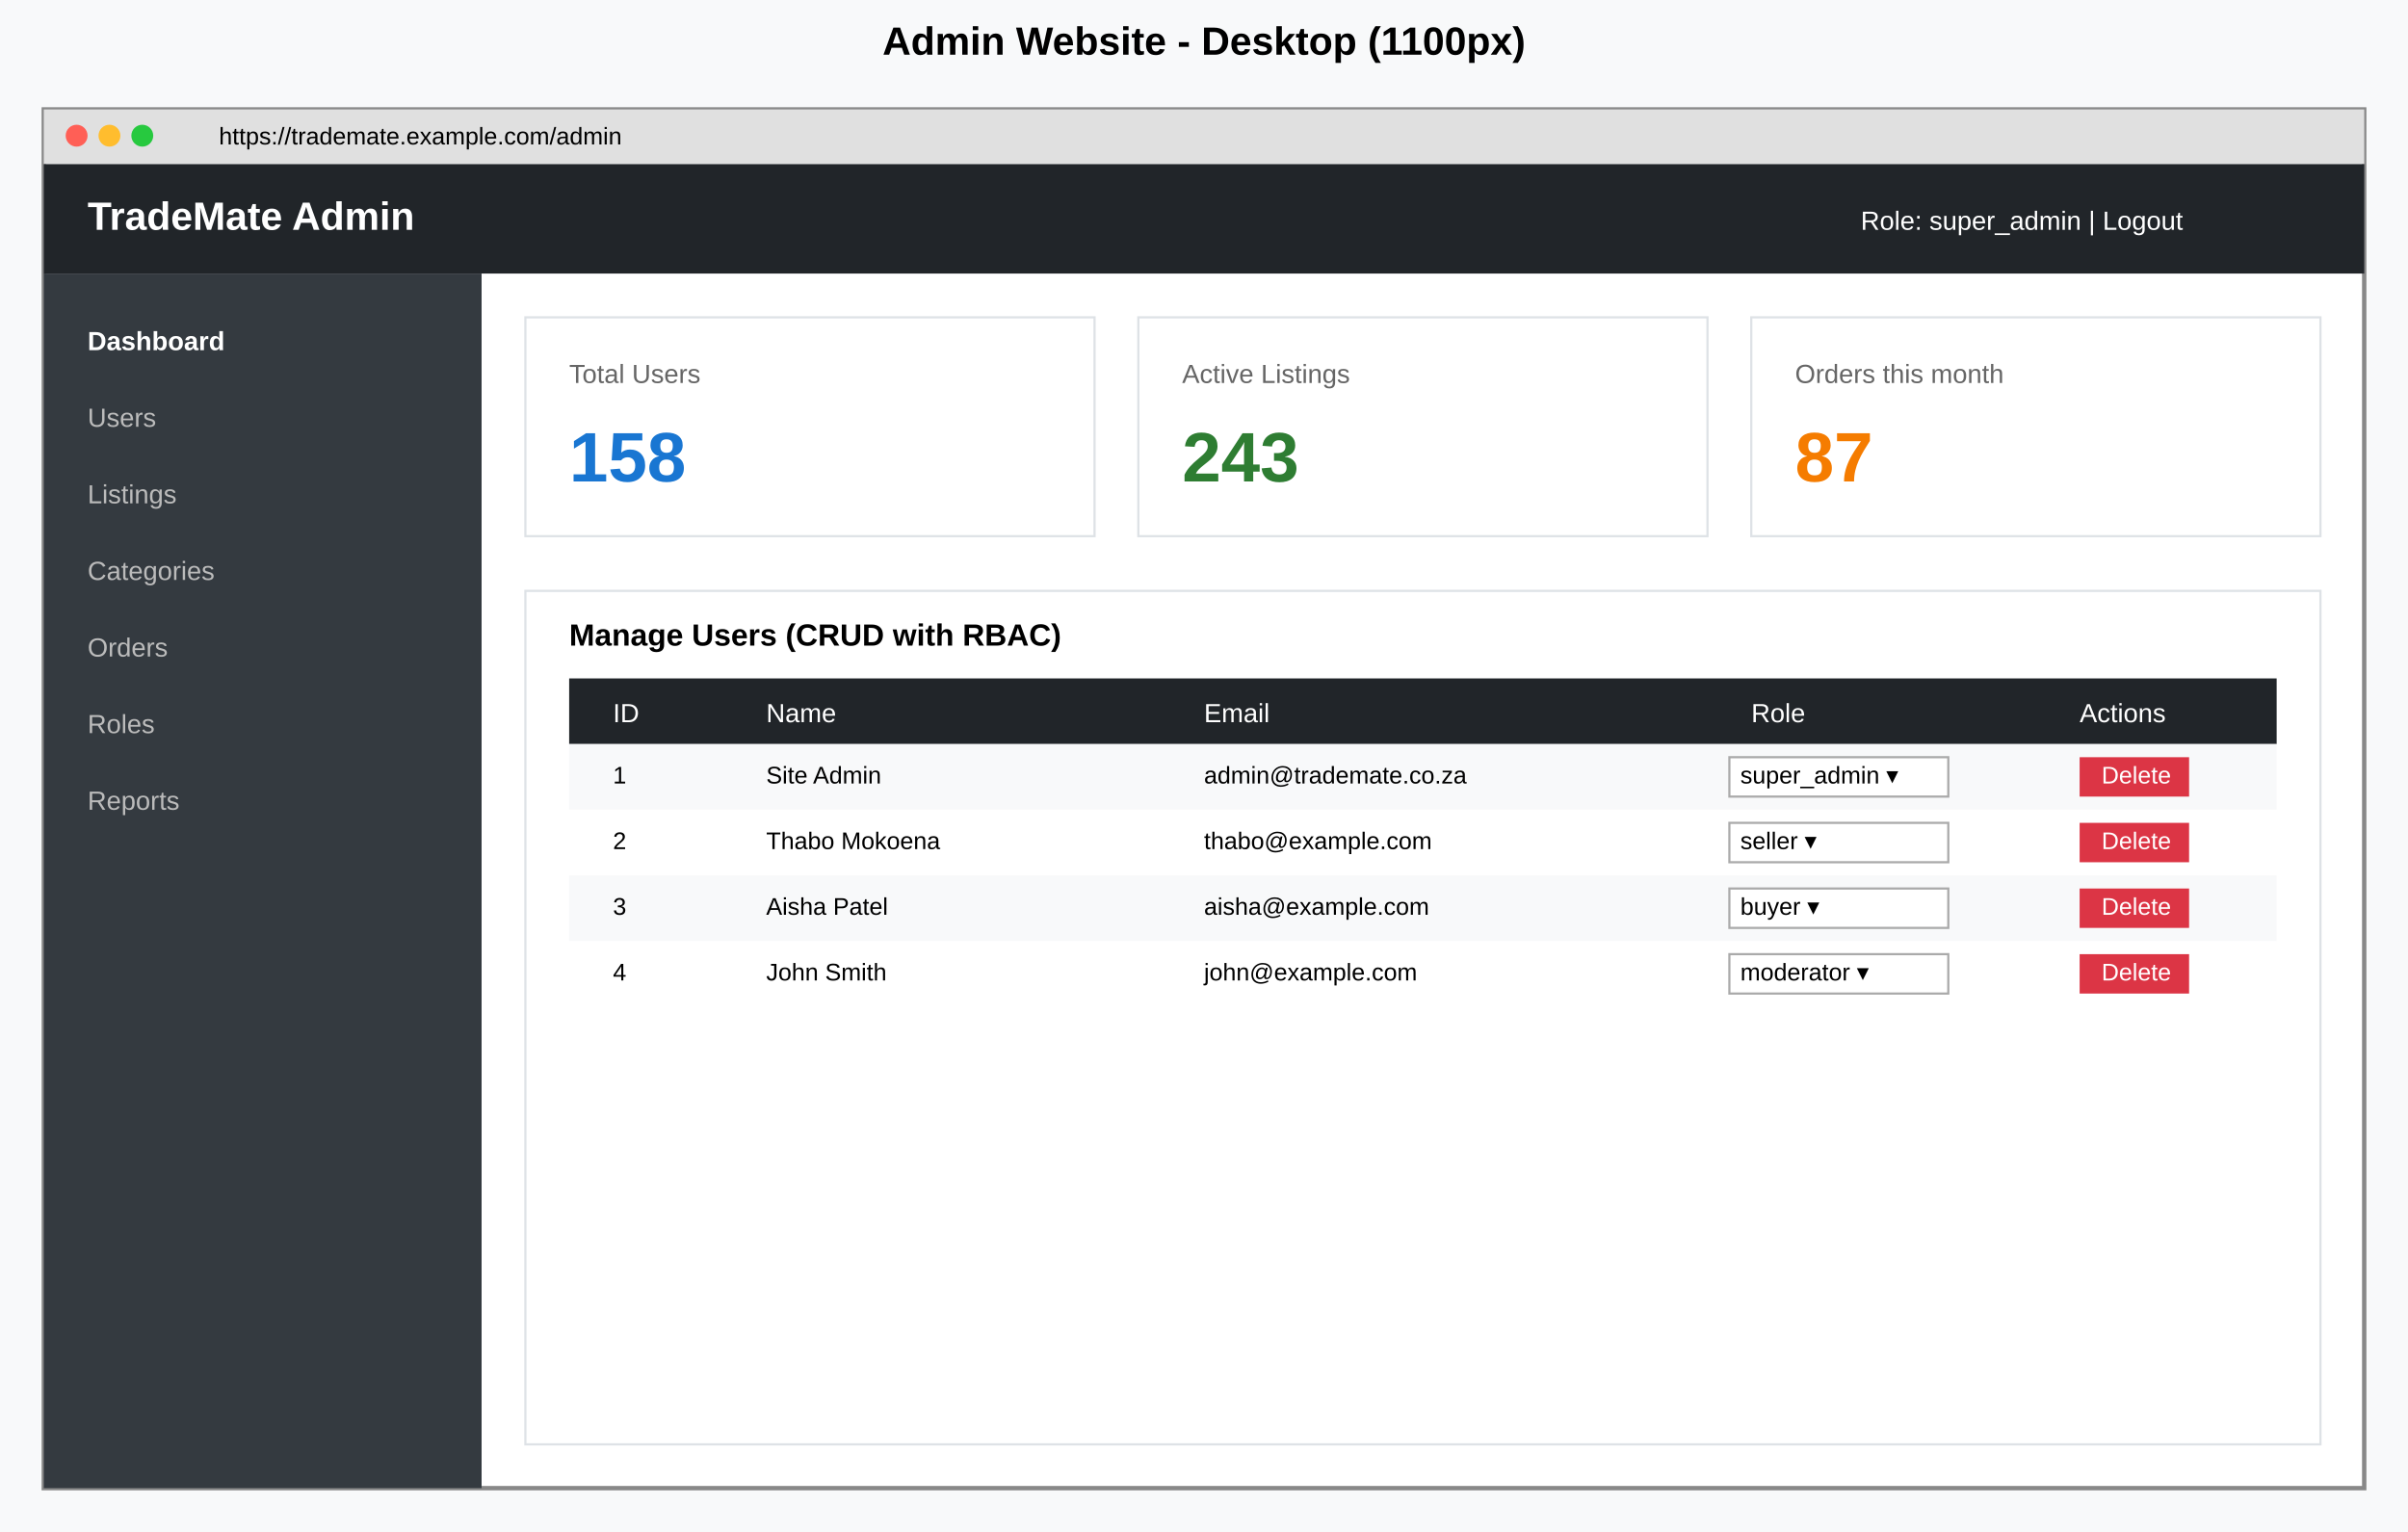
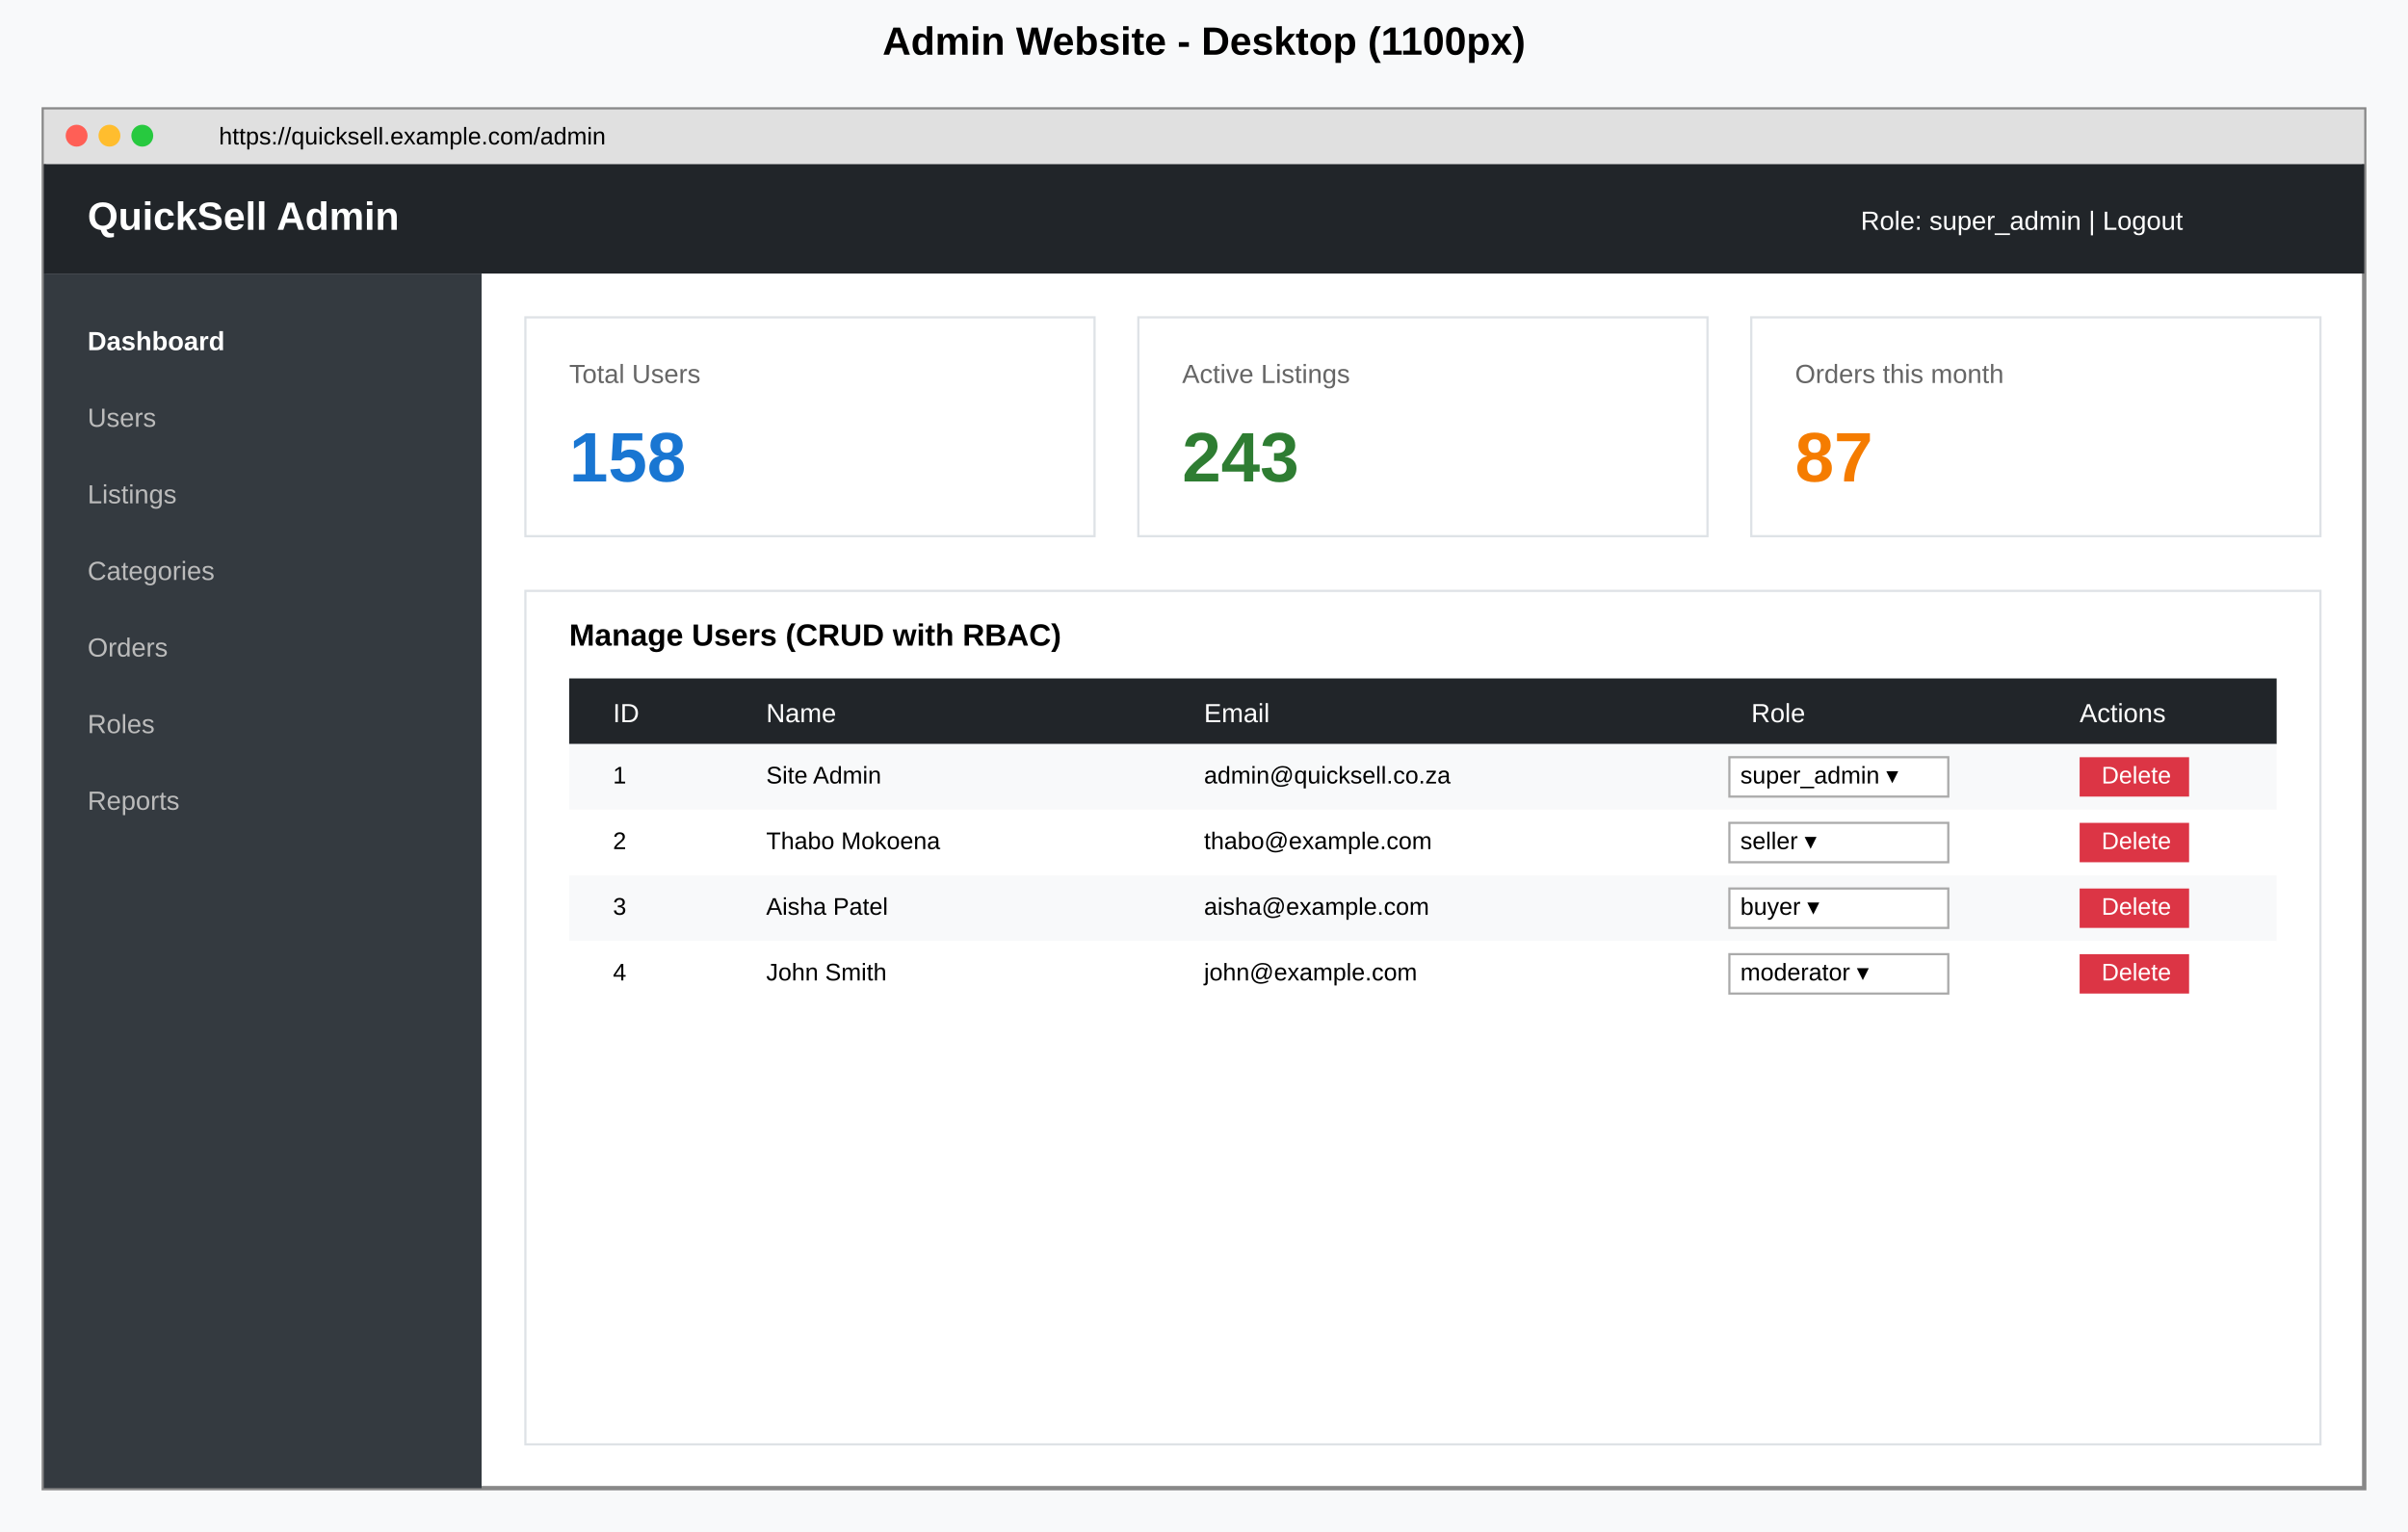
<svg xmlns="http://www.w3.org/2000/svg" viewBox="0 0 1100 700" font-family="Arial, sans-serif" font-size="12">
  <rect width="1100" height="700" fill="#f8f9fa" />
  <text x="550" y="25" text-anchor="middle" font-size="18" font-weight="bold">Admin Website - Desktop (1100px)</text>
  <rect x="20" y="50" width="1060" height="630" fill="#fff" stroke="#888" stroke-width="2" />
  <rect x="20" y="50" width="1060" height="25" fill="#e0e0e0" />
  <circle cx="35" cy="62" r="5" fill="#ff5f56" />
  <circle cx="50" cy="62" r="5" fill="#ffbd2e" />
  <circle cx="65" cy="62" r="5" fill="#27c93f" />
-   <text x="100" y="66" font-size="11">https://trademate.example.com/admin</text>
+   <text x="100" y="66" font-size="11">https://quicksell.example.com/admin</text>
  <rect x="20" y="75" width="1060" height="50" fill="#212529" />
-   <text x="40" y="105" fill="#fff" font-size="18" font-weight="bold">TradeMate Admin</text>
+   <text x="40" y="105" fill="#fff" font-size="18" font-weight="bold">QuickSell Admin</text>
  <text x="850" y="105" fill="#fff" font-size="12">Role: super_admin | Logout</text>
  <rect x="20" y="125" width="200" height="555" fill="#343a40" />
  <text x="40" y="160" fill="#fff" font-weight="bold">Dashboard</text>
  <text x="40" y="195" fill="#bbb">Users</text>
  <text x="40" y="230" fill="#bbb">Listings</text>
  <text x="40" y="265" fill="#bbb">Categories</text>
  <text x="40" y="300" fill="#bbb">Orders</text>
  <text x="40" y="335" fill="#bbb">Roles</text>
  <text x="40" y="370" fill="#bbb">Reports</text>
  <rect x="240" y="145" width="260" height="100" fill="#fff" stroke="#dee2e6" />
  <text x="260" y="175" fill="#666">Total Users</text>
  <text x="260" y="220" font-size="32" font-weight="bold" fill="#1976d2">158</text>
  <rect x="520" y="145" width="260" height="100" fill="#fff" stroke="#dee2e6" />
  <text x="540" y="175" fill="#666">Active Listings</text>
  <text x="540" y="220" font-size="32" font-weight="bold" fill="#2e7d32">243</text>
  <rect x="800" y="145" width="260" height="100" fill="#fff" stroke="#dee2e6" />
  <text x="820" y="175" fill="#666">Orders this month</text>
  <text x="820" y="220" font-size="32" font-weight="bold" fill="#f57c00">87</text>
  <rect x="240" y="270" width="820" height="390" fill="#fff" stroke="#dee2e6" />
  <text x="260" y="295" font-weight="bold" font-size="14">Manage Users (CRUD with RBAC)</text>
  <rect x="260" y="310" width="780" height="30" fill="#212529" />
  <text x="280" y="330" fill="#fff">ID</text>
  <text x="350" y="330" fill="#fff">Name</text>
  <text x="550" y="330" fill="#fff">Email</text>
  <text x="800" y="330" fill="#fff">Role</text>
  <text x="950" y="330" fill="#fff">Actions</text>
  <g font-size="11">
    <rect x="260" y="340" width="780" height="30" fill="#f8f9fa" />
    <text x="280" y="358">1</text>
    <text x="350" y="358">Site Admin</text>
-     <text x="550" y="358">admin@trademate.co.za</text>
+     <text x="550" y="358">admin@quicksell.co.za</text>
    <rect x="790" y="346" width="100" height="18" fill="#fff" stroke="#aaa" />
    <text x="795" y="358">super_admin ▾</text>
    <rect x="950" y="346" width="50" height="18" fill="#dc3545" />
    <text x="960" y="358" fill="#fff">Delete</text>
    <rect x="260" y="370" width="780" height="30" fill="#fff" />
    <text x="280" y="388">2</text>
    <text x="350" y="388">Thabo Mokoena</text>
    <text x="550" y="388">thabo@example.com</text>
    <rect x="790" y="376" width="100" height="18" fill="#fff" stroke="#aaa" />
    <text x="795" y="388">seller ▾</text>
    <rect x="950" y="376" width="50" height="18" fill="#dc3545" />
    <text x="960" y="388" fill="#fff">Delete</text>
    <rect x="260" y="400" width="780" height="30" fill="#f8f9fa" />
    <text x="280" y="418">3</text>
    <text x="350" y="418">Aisha Patel</text>
    <text x="550" y="418">aisha@example.com</text>
    <rect x="790" y="406" width="100" height="18" fill="#fff" stroke="#aaa" />
    <text x="795" y="418">buyer ▾</text>
    <rect x="950" y="406" width="50" height="18" fill="#dc3545" />
    <text x="960" y="418" fill="#fff">Delete</text>
    <rect x="260" y="430" width="780" height="30" fill="#fff" />
    <text x="280" y="448">4</text>
    <text x="350" y="448">John Smith</text>
    <text x="550" y="448">john@example.com</text>
    <rect x="790" y="436" width="100" height="18" fill="#fff" stroke="#aaa" />
    <text x="795" y="448">moderator ▾</text>
    <rect x="950" y="436" width="50" height="18" fill="#dc3545" />
    <text x="960" y="448" fill="#fff">Delete</text>
  </g>
</svg>
